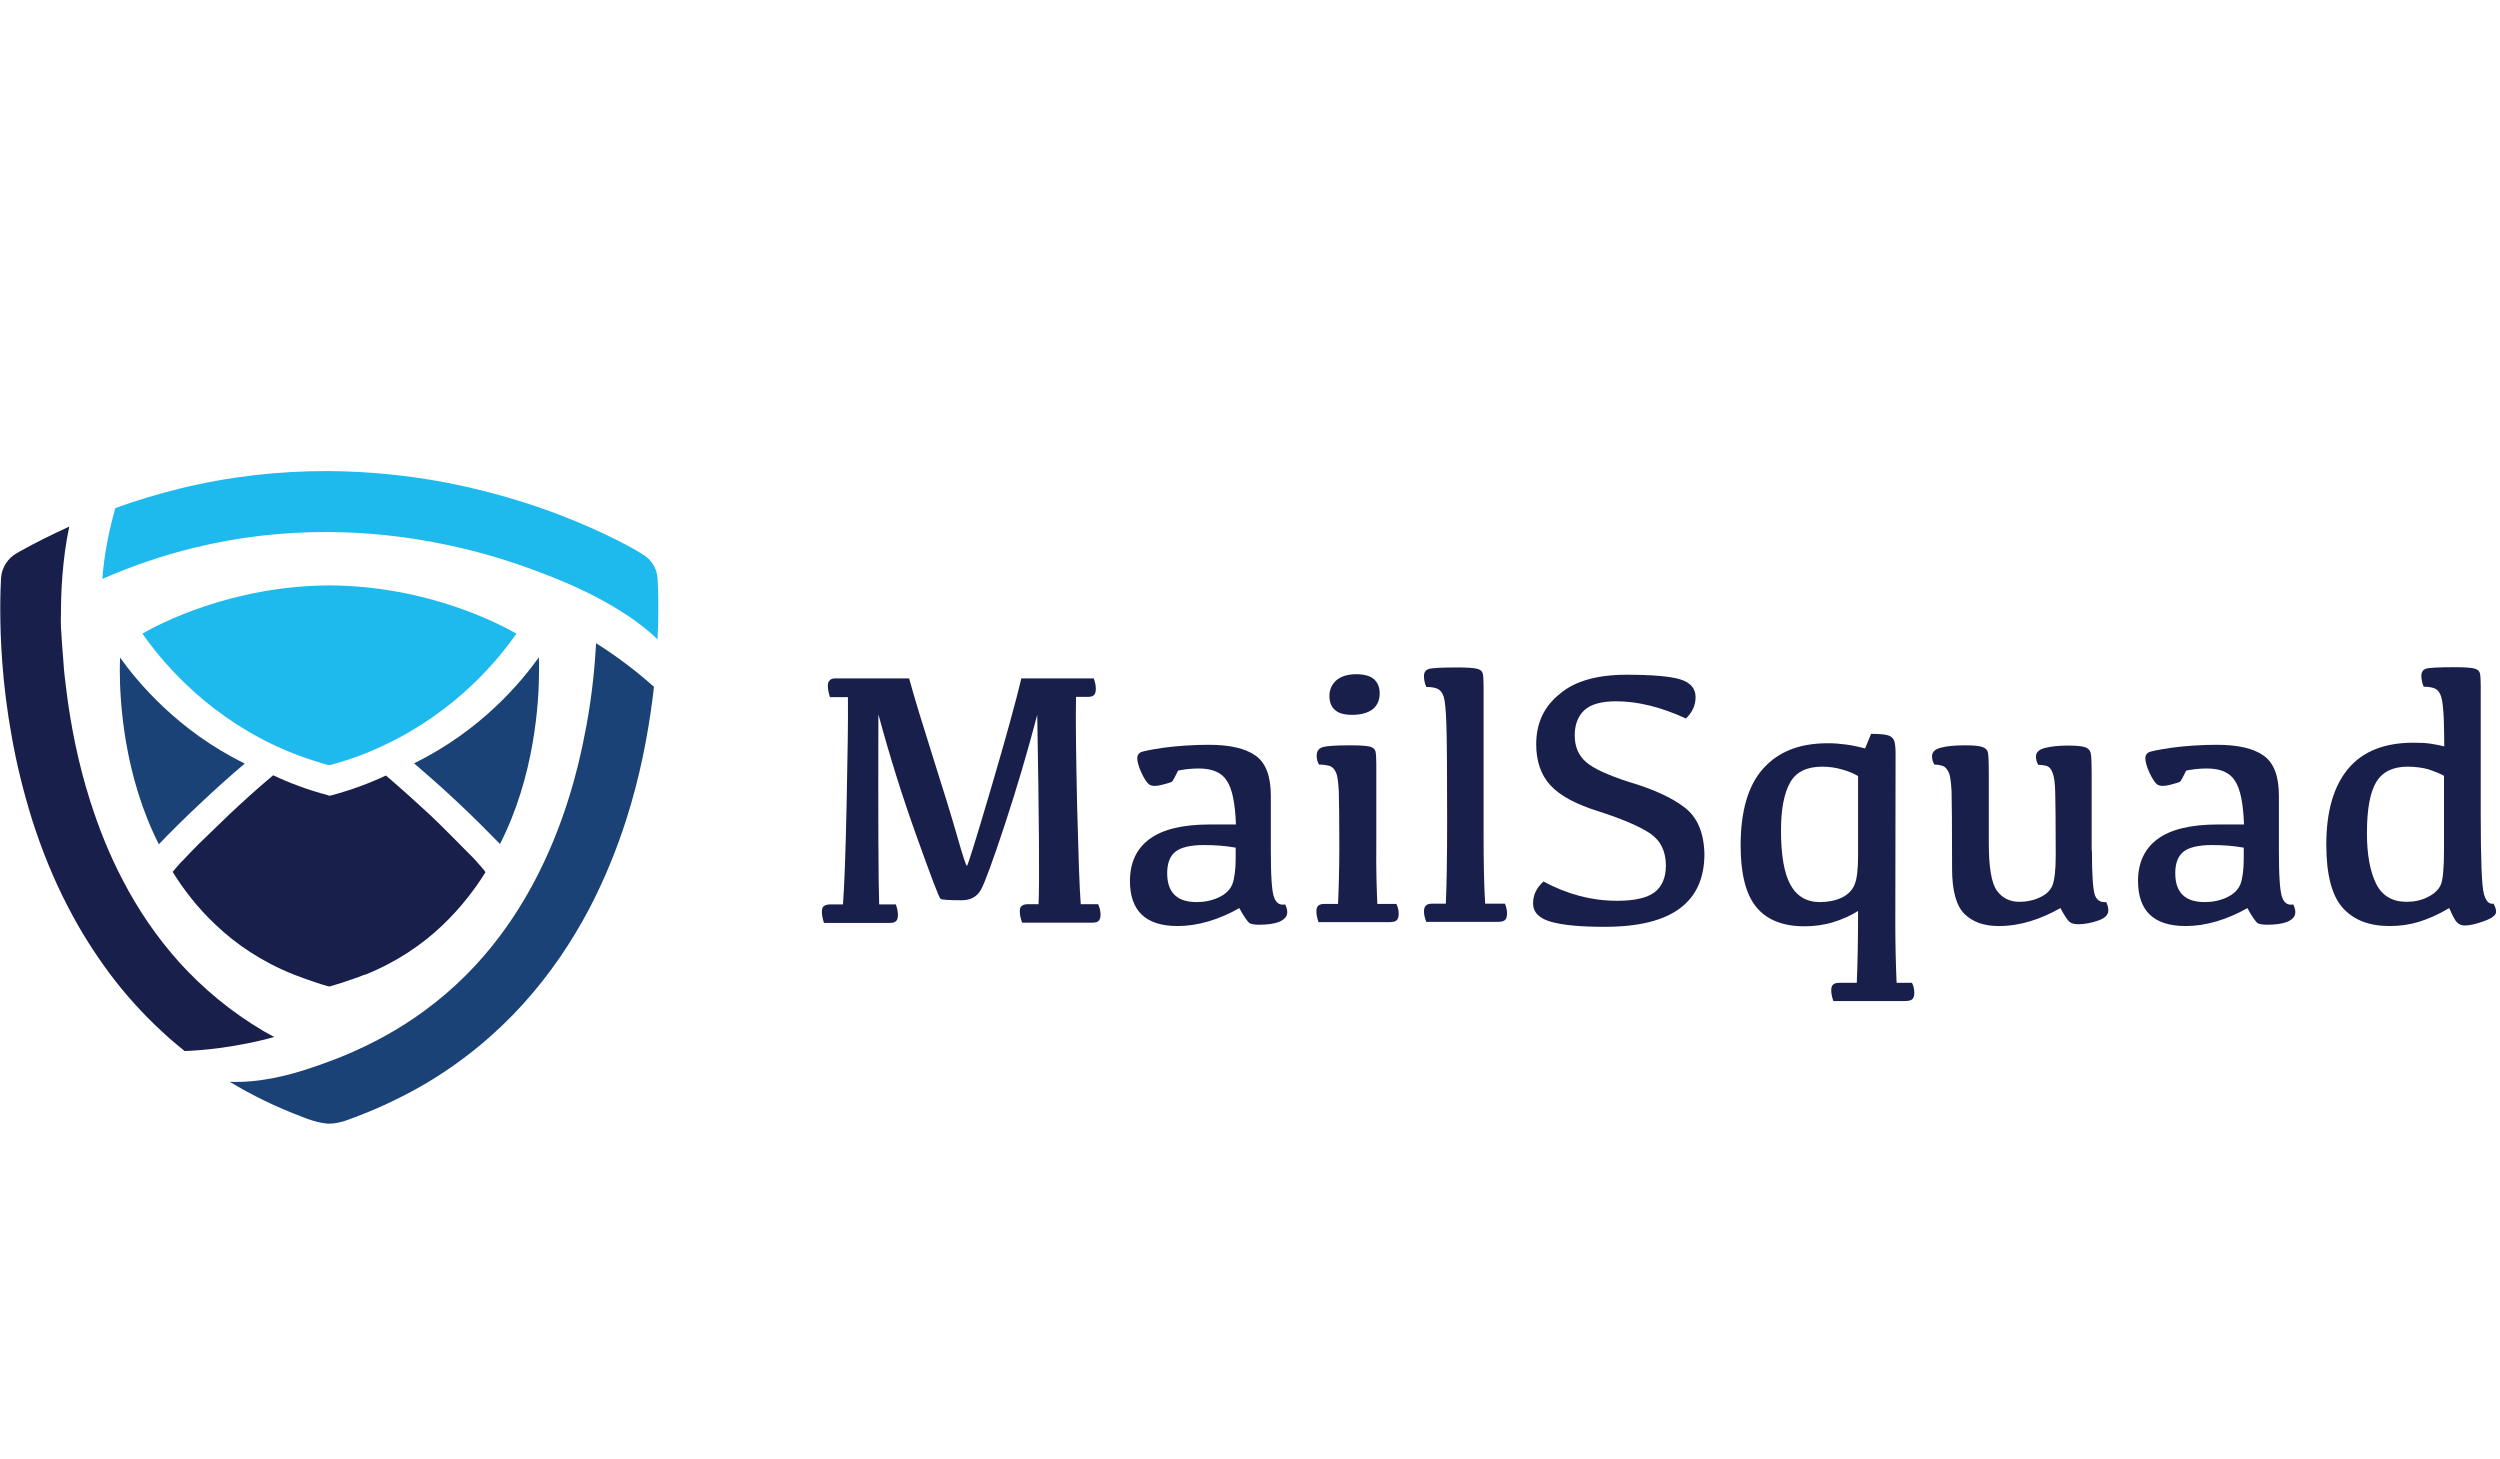
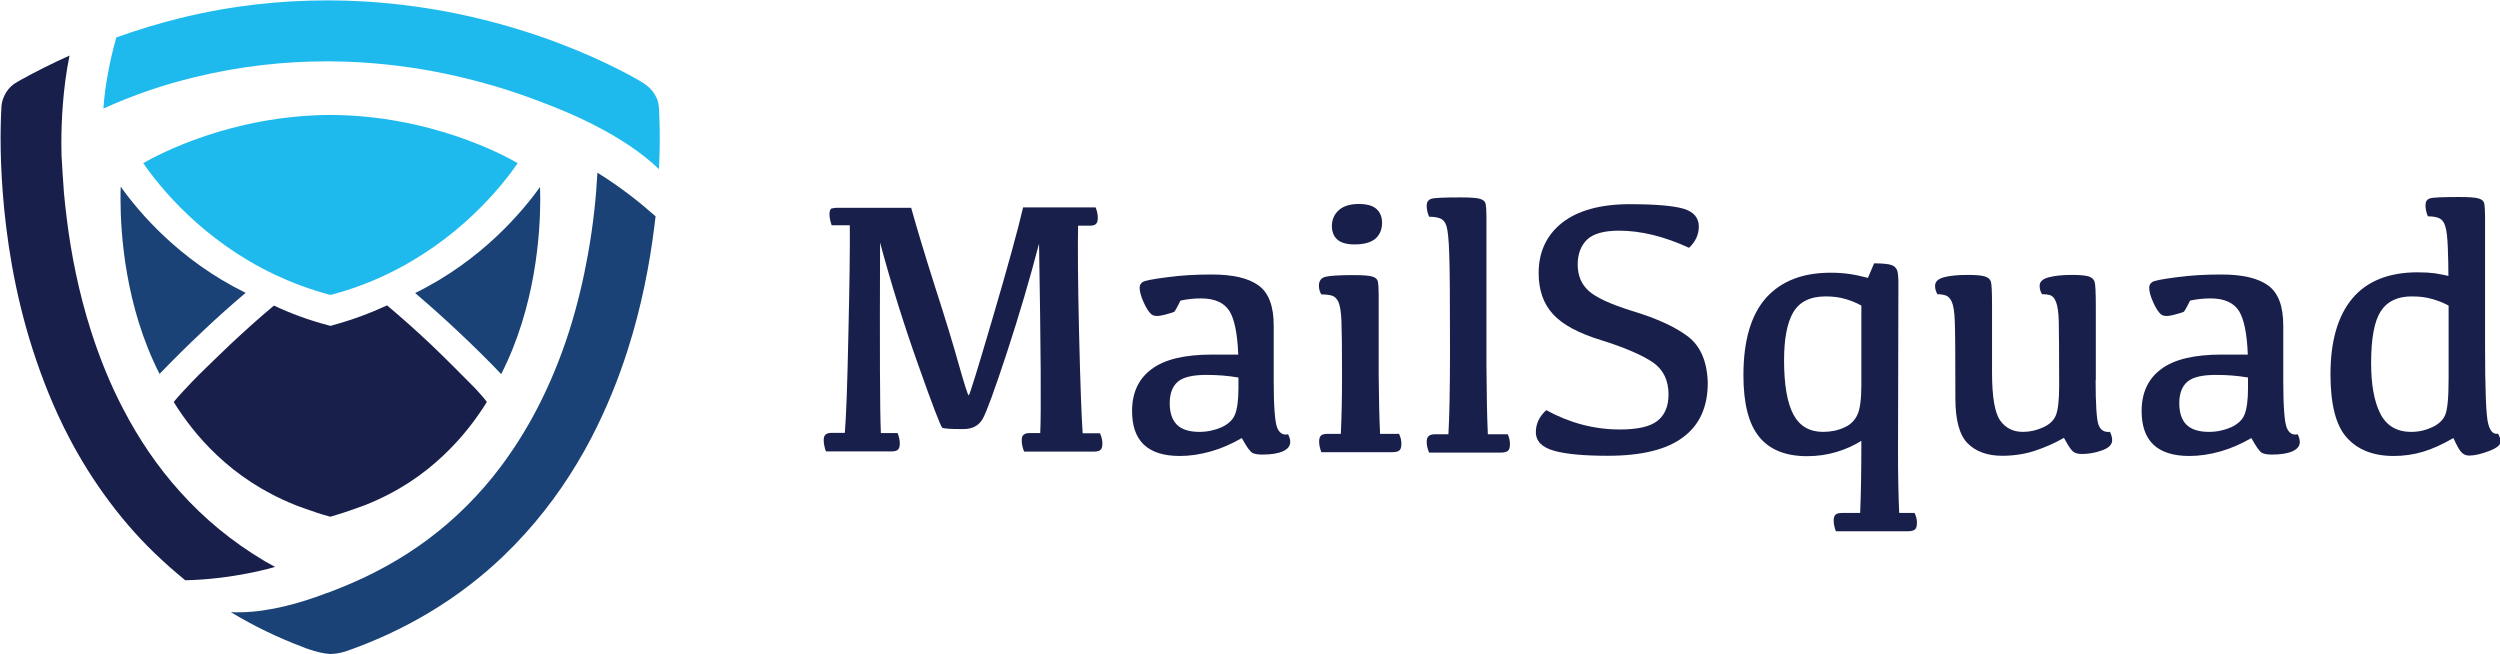
- <svg xmlns="http://www.w3.org/2000/svg" version="1.1" id="Layer_1" x="0px" y="0px" viewBox="0 0 960 560" enable-background="new 0 0 960 560" xml:space="preserve">
+ <svg xmlns="http://www.w3.org/2000/svg" version="1.1" id="Layer_1" x="0px" y="0px" viewBox="0 0 1255 328.3" enable-background="new 0 0 1255 328.3" xml:space="preserve">
  <g>
-     <path fill="#1EBAED" d="M74.3,210.4c17.8-4.4,34.9-6.1,50.8-6.1c0.4,0,0.8,0,1.2,0h0.1c14.4,0.1,27.9,1.6,40.1,3.9   c16.1,3,30,7.4,40.9,11.6c11.3,4.2,31.7,12.8,45.1,25.7c0.2-4.4,0.3-8.4,0.3-11.8c0-5.8-0.2-9.8-0.3-11.6l0,0   c-0.1-0.9-0.2-1.7-0.4-2.4c-0.2-0.7-0.4-1.2-0.6-1.6c-0.4-0.9-0.8-1.5-1.1-1.9c-0.3-0.4-0.6-0.8-0.8-1c-0.4-0.5-0.7-0.8-1-1   c-0.2-0.2-0.4-0.4-0.6-0.5c-0.3-0.2-0.5-0.4-0.7-0.5c-0.3-0.2-0.6-0.4-0.8-0.5c-0.3-0.2-0.6-0.4-0.8-0.5c-0.2-0.1-0.3-0.2-0.4-0.2   l0.1,0c-4.4-2.6-18.2-10.2-38.8-17.3c-10.3-3.5-22.4-6.9-35.8-9.5c-13.5-2.5-28.4-4.2-44.4-4.3l-0.1,0h0l0.1,0c-0.4,0-0.9,0-1.3,0   c-17.6,0-36.6,1.9-56.4,6.8c-8,2-16.2,4.4-24.4,7.4c-2.3,8.1-4.3,17.5-5,27.2C51.2,217.1,62.9,213.2,74.3,210.4z M229,223.6   L229,223.6L229,223.6z" />
-     <path fill="none" d="M116.9,429.3c0.5,0.2,0.9,0.3,1.3,0.5C117.8,429.6,117.4,429.4,116.9,429.3z" />
-     <path fill="#1A4276" d="M228.9,247c-0.5,8.9-1.5,19.7-3.7,31.6c-1.7,9.3-4,19.2-7.2,29.2c-3.2,10-7.3,20.2-12.5,30.1   c-3.9,7.4-8.4,14.7-13.6,21.6c-7.8,10.4-17.2,20-28.6,28.4c-9.3,6.9-20,12.9-32.2,17.9c-1.5,0.6-3.1,1.2-4.7,1.8   c0,0-3.5,1.3-5.3,1.9c-10.5,3.7-22.2,6.4-32.9,5.9c8.6,5.2,18,9.8,28.2,13.6c0,0,0,0,0,0c0.2,0.1,0.4,0.1,0.5,0.2   c0.4,0.2,0.9,0.3,1.3,0.5c5.1,1.8,8.1,1.8,8.1,1.8c2.2,0,4.7-0.6,6.2-1.1c11.1-3.9,21.3-8.7,30.6-14.1   c14.9-8.8,27.4-19.3,37.8-30.8c10.4-11.5,18.7-23.9,25.4-36.6c5.9-11.3,10.5-22.7,14.1-33.9c5.4-16.8,8.4-32.9,10.2-46.9   c0.2-1.5,0.4-2.9,0.5-4.4C245.7,258.9,238,252.7,228.9,247z" />
-     <path fill="#191F4B" d="M116.4,429.1C116.4,429.1,116.4,429.1,116.4,429.1c0.2,0.1,0.4,0.1,0.5,0.2   C116.8,429.2,116.6,429.1,116.4,429.1z" />
-     <path fill="#191F4B" d="M105.3,398.2c-1.3-0.7-2.7-1.5-4-2.2c-12.7-7.5-23.4-16.5-32.3-26.3c-8.9-9.9-16.1-20.6-21.9-31.8   c-5.2-9.9-9.2-20.1-12.4-30.1c-4.8-15-7.6-29.8-9.2-42.6c-0.2-2-0.5-3.9-0.7-5.8c-0.2-1.6-0.3-3.1-0.4-4.6   c-0.3-3.6-0.9-11.7-1-14.1c0-1.3-0.1-2.9,0-4.8c0-8.2,0.5-21,3.2-33.7c-6.3,2.9-12.7,6-19.1,9.6l0,0l-1,0.6   c-3.5,1.9-5.8,5.5-6.1,9.5l0,0.2l0,0c-0.1,1.8-0.3,5.9-0.3,11.8c0,11.1,0.7,28.6,4.4,48.9c1.8,10.2,4.4,21,7.9,32.2   c3.6,11.2,8.1,22.6,14,33.8c4.4,8.5,9.6,16.8,15.6,24.9c5.9,7.9,12.6,15.4,20.3,22.5c3,2.9,8.6,7.4,8.6,7.4   C89.6,402.9,105.3,398.2,105.3,398.2z" />
-     <path fill="#191F4B" d="M320.9,260.5h28.2c2.2,8,5.3,18.1,9.2,30.4c3.9,12.3,7,22.3,9.2,30c2.2,7.8,3.5,11.6,3.8,11.6   c0.3,0,3.4-9.9,9.2-29.6c5.8-19.7,9.7-33.9,11.7-42.4H420c0.5,1.4,0.8,2.7,0.8,4c0,1.1-0.2,1.9-0.7,2.4c-0.5,0.5-1.3,0.7-2.4,0.7   h-4.5c-0.2,8.4,0,22.2,0.4,41.3c0.5,19.1,0.9,31.9,1.4,38.3h6.7c0.6,1.4,0.9,2.7,0.9,4c0,1.1-0.2,1.9-0.7,2.4   c-0.5,0.5-1.3,0.7-2.5,0.7h-26.9c-0.6-1.6-0.9-3-0.9-4.3c0-1,0.2-1.7,0.7-2.1c0.5-0.4,1.3-0.7,2.4-0.7h4.1c0.4-8,0.2-32.2-0.5-72.7   c-3.6,13.7-7.7,27.7-12.4,42c-4.7,14.2-7.8,22.7-9.3,25.3c-1.5,2.6-4,3.9-7.3,3.9c-4.9,0-7.6-0.2-8.1-0.5c-0.6-0.4-3.6-8.4-9.2-24   c-5.6-15.6-10.5-31.3-14.7-46.9c-0.1,40.7,0,65,0.3,73h6.4c0.5,1.4,0.8,2.7,0.8,4c0,1.1-0.2,1.9-0.7,2.4c-0.5,0.5-1.3,0.7-2.4,0.7   h-25.3c-0.5-1.6-0.8-3-0.8-4.3c0-1,0.2-1.7,0.7-2.1c0.5-0.4,1.3-0.7,2.4-0.7h5c0.5-6.4,1-19.1,1.4-38.3c0.4-19.1,0.6-32.9,0.5-41.3   h-6.9c-0.5-1.6-0.8-3-0.8-4.3c0-1,0.2-1.7,0.7-2.1C319,260.7,319.8,260.5,320.9,260.5z" />
-     <path fill="#191F4B" d="M475.9,348.7c-3.8,2.2-7.8,3.9-11.8,5.1c-4.1,1.2-8,1.8-11.9,1.8c-6.2,0-10.8-1.5-13.8-4.4   c-3-2.9-4.5-7.2-4.5-12.9c0-7,2.5-12.4,7.5-16.1c5-3.7,12.7-5.6,23.1-5.6h10.1c-0.3-8.1-1.4-13.7-3.5-16.8c-2-3.2-5.6-4.7-10.8-4.7   c-2.7,0-5.4,0.3-7.9,0.8c-1.3,2.7-2.1,4.1-2.4,4.3c-0.3,0.2-1.6,0.6-3.9,1.2c-2.4,0.6-4,0.5-5-0.3c-0.9-0.8-1.9-2.4-2.9-4.6   c-1-2.2-1.5-4.1-1.5-5.4c0-0.9,0.4-1.6,1.1-2.1c0.8-0.5,3.8-1.1,9.2-1.9c5.4-0.7,11.1-1.1,17.2-1.1c8.1,0,14.1,1.4,18,4.2   c3.9,2.8,5.8,7.9,5.8,15.4v21.2c0,9.8,0.4,15.8,1.3,17.9c0.8,2.2,2.3,3,4.2,2.6c0.5,1,0.8,2,0.8,3c0,1.6-1,2.7-2.9,3.6   c-1.9,0.8-4.6,1.2-7.9,1.2c-1.6,0-2.8-0.2-3.7-0.6C479.1,353.9,477.7,352.1,475.9,348.7z M474.5,325.5c-3.9-0.7-8-1-12.2-1   c-5.2,0-8.9,0.9-11,2.6c-2.1,1.7-3.1,4.5-3.1,8.2c0,3.7,0.9,6.4,2.8,8.3c1.9,1.9,4.7,2.8,8.6,2.8c3,0,5.8-0.6,8.4-1.8   c2.6-1.2,4.3-2.9,5.2-5c0.8-2.1,1.3-5.5,1.3-10.1V325.5z" />
-     <path fill="#191F4B" d="M528.9,347.1h7.3c0.6,1.2,0.9,2.5,0.9,3.8c0,1.2-0.3,2.1-0.8,2.5c-0.5,0.5-1.5,0.7-3,0.7h-27   c-0.5-1.5-0.8-2.8-0.8-4.1c0-1,0.2-1.8,0.7-2.2c0.5-0.5,1.3-0.7,2.5-0.7h5.1c0.3-6.4,0.5-13.8,0.5-22.4c0-10.4-0.1-17.4-0.2-20.9   c-0.2-3.5-0.5-5.9-1.1-7.2c-0.6-1.3-1.4-2.2-2.5-2.5c-1.1-0.3-2.4-0.5-4-0.5c-0.6-1-0.9-2.1-0.9-3.4c0-1.9,0.9-3,2.7-3.4   c1.8-0.4,5.2-0.6,10.4-0.6c3.6,0,6.1,0.2,7.3,0.5c1.3,0.3,2,1,2.2,1.9c0.2,0.9,0.3,2.6,0.3,4.8v31.2   C528.4,333.3,528.6,340.8,528.9,347.1z M519.2,274.5c-3,0-5.2-0.6-6.6-1.9c-1.4-1.2-2.1-3-2.1-5.4c0-2.5,1-4.5,2.7-6   c1.8-1.5,4.3-2.3,7.6-2.3c3.2,0,5.5,0.7,6.9,2c1.4,1.3,2.1,3.1,2.1,5.3c0,2.5-0.8,4.5-2.5,6C525.4,273.7,522.8,274.5,519.2,274.5z" />
-     <path fill="#191F4B" d="M555.7,314.9c0-19.4-0.1-31.7-0.3-37c-0.2-5.3-0.5-8.7-1-10.3c-0.5-1.6-1.3-2.6-2.4-3.1   c-1.1-0.5-2.5-0.7-4.3-0.7c-0.6-1.4-0.9-2.8-0.9-4.2c0-1.4,0.6-2.3,1.8-2.7c1.2-0.4,4.9-0.6,11.3-0.6c3.6,0,6.1,0.2,7.3,0.5   c1.3,0.3,2,1,2.2,1.9c0.2,0.9,0.3,2.6,0.3,4.8v57.5c0,11,0.2,19.7,0.6,26h7.6c0.5,1.2,0.8,2.5,0.8,3.8c0,1.2-0.3,2.1-0.8,2.5   c-0.5,0.5-1.5,0.7-2.9,0.7h-27.3c-0.6-1.5-0.9-2.8-0.9-4.1c0-1,0.3-1.8,0.8-2.2c0.5-0.5,1.3-0.7,2.5-0.7h5.1   C555.5,340.8,555.7,330,555.7,314.9z" />
-     <path fill="#191F4B" d="M624.6,259.1c9.9,0,16.8,0.6,20.7,1.8c3.8,1.2,5.8,3.4,5.8,6.8c0,3.1-1.2,5.8-3.7,8.2   c-9.6-4.4-18.5-6.6-26.8-6.6c-5.8,0-9.9,1.2-12.3,3.5c-2.4,2.3-3.6,5.5-3.6,9.6c0,4.3,1.4,7.6,4.3,10.2c2.9,2.5,8.3,5,16.3,7.6   c9.5,2.8,16.7,6.1,21.5,9.8c4.9,3.7,7.5,9.6,7.7,17.9c0,9.2-3.1,16.2-9.4,20.9c-6.3,4.7-15.9,7.1-28.9,7.1c-9,0-15.9-0.6-20.5-1.9   c-4.7-1.3-7-3.7-7-7.1c0-3.2,1.3-6,4-8.4c9.1,4.9,18.5,7.4,28.3,7.4c6.7,0,11.5-1.1,14.4-3.3c2.8-2.2,4.3-5.6,4.3-10.2   c0-5.5-2-9.6-6.1-12.4c-4.1-2.7-10.6-5.5-19.6-8.4c-8.7-2.7-14.9-6-18.6-10c-3.7-4-5.5-9.3-5.5-15.8c0-8.1,3-14.5,9-19.3   C604.7,261.5,613.4,259.1,624.6,259.1z" />
-     <path fill="#191F4B" d="M713,377.4c0.3-6.8,0.5-16,0.5-27.6c-2.8,1.8-6,3.2-9.5,4.3s-7.3,1.6-11.2,1.6c-8.2,0-14.4-2.5-18.4-7.4   c-4-4.9-6-12.8-6-23.6c0-13.3,2.9-23.2,8.7-29.6c5.8-6.5,14-9.7,24.8-9.7c2.4,0,4.8,0.2,7,0.5c2.2,0.3,4.7,0.8,7.3,1.5l2.3-5.6   c3.2,0,5.4,0.2,6.6,0.6c1.2,0.4,1.9,1.1,2.3,2.1c0.3,1,0.5,2.6,0.5,4.7l-0.1,65c0,8.7,0.2,16.4,0.5,23.2h5.9   c0.6,1.2,0.9,2.5,0.9,3.8c0,1.2-0.3,2.1-0.8,2.5c-0.5,0.5-1.5,0.7-3,0.7h-27.3c-0.5-1.5-0.8-2.8-0.8-4.1c0-1,0.2-1.8,0.7-2.2   c0.5-0.5,1.3-0.7,2.5-0.7H713z M699.8,294.4c-6,0-10.1,2-12.4,6.1c-2.3,4.1-3.5,10.2-3.5,18.4c0,9.4,1.2,16.4,3.6,20.8   c2.4,4.4,6.2,6.7,11.3,6.7c3,0,5.8-0.5,8.2-1.6c2.4-1.1,4.2-2.8,5.1-5c1-2.2,1.4-6,1.4-11.4V298c-1.7-1-3.8-1.9-6.1-2.5   C705.1,294.8,702.5,294.4,699.8,294.4z" />
-     <path fill="#191F4B" d="M803.3,326.6c0,9.2,0.4,14.9,1.1,17c0.7,2.1,2.2,3,4.4,2.8c0.5,1.1,0.8,2.2,0.8,3.2c0,1.7-1.3,3-3.9,3.9   c-2.6,0.9-5.2,1.4-7.6,1.4c-1.6,0-2.8-0.3-3.5-1c-0.7-0.6-1.9-2.4-3.4-5.2c-3.7,2.1-7.5,3.8-11.4,5c-3.9,1.2-8,1.9-12.3,1.9   c-5.7,0-10.1-1.6-13.2-4.7c-3.1-3.1-4.7-8.9-4.7-17.3c0-16.3-0.1-26.3-0.2-29.8c-0.2-3.5-0.5-5.9-1.1-7.2c-0.6-1.3-1.4-2.2-2.3-2.5   c-1-0.3-2-0.5-3.2-0.5c-0.6-1-0.9-2-0.9-3.2c0-1.6,1.1-2.7,3.4-3.3c2.2-0.6,5.4-0.9,9.3-0.9c3.2,0,5.3,0.2,6.5,0.6   c1.2,0.4,1.9,1,2.2,1.9c0.3,0.9,0.4,3.9,0.4,9v25.9c0,9.4,1,15.5,3.1,18.4c2.1,2.9,5,4.3,8.7,4.3c2.6,0,5.2-0.5,7.6-1.6   c2.5-1.1,4.1-2.6,5-4.6c0.8-2,1.3-5.8,1.3-11.4c0-13.1-0.1-21.3-0.2-24.7c-0.1-3.4-0.4-5.8-1-7.2c-0.5-1.4-1.2-2.3-2.1-2.6   c-0.9-0.3-2-0.5-3.4-0.5c-0.6-1-0.9-2-0.9-3.2c0-1.6,1.2-2.7,3.5-3.3c2.4-0.6,5.3-0.9,8.8-0.9c3.2,0,5.3,0.2,6.5,0.6   c1.2,0.4,1.9,1.1,2.2,2.1c0.3,1,0.4,4.1,0.4,9.2V326.6z" />
-     <path fill="#191F4B" d="M863,348.7c-3.8,2.2-7.8,3.9-11.8,5.1c-4.1,1.2-8,1.8-11.9,1.8c-6.2,0-10.8-1.5-13.8-4.4   c-3-2.9-4.5-7.2-4.5-12.9c0-7,2.5-12.4,7.5-16.1c5-3.7,12.7-5.6,23.1-5.6h10.1c-0.3-8.1-1.4-13.7-3.5-16.8c-2-3.2-5.6-4.7-10.8-4.7   c-2.7,0-5.4,0.3-7.9,0.8c-1.3,2.7-2.1,4.1-2.4,4.3c-0.3,0.2-1.6,0.6-3.9,1.2c-2.4,0.6-4,0.5-5-0.3c-0.9-0.8-1.9-2.4-2.9-4.6   c-1-2.2-1.5-4.1-1.5-5.4c0-0.9,0.4-1.6,1.1-2.1c0.8-0.5,3.8-1.1,9.2-1.9c5.4-0.7,11.1-1.1,17.2-1.1c8.1,0,14.1,1.4,18,4.2   c3.9,2.8,5.8,7.9,5.8,15.4v21.2c0,9.8,0.4,15.8,1.3,17.9c0.8,2.2,2.3,3,4.2,2.6c0.5,1,0.8,2,0.8,3c0,1.6-1,2.7-2.9,3.6   c-1.9,0.8-4.6,1.2-7.9,1.2c-1.6,0-2.8-0.2-3.7-0.6C866.2,353.9,864.8,352.1,863,348.7z M861.6,325.5c-3.9-0.7-8-1-12.2-1   c-5.2,0-8.9,0.9-11,2.6c-2.1,1.7-3.1,4.5-3.1,8.2c0,3.7,0.9,6.4,2.8,8.3c1.9,1.9,4.7,2.8,8.6,2.8c3,0,5.8-0.6,8.4-1.8   c2.6-1.2,4.3-2.9,5.2-5c0.8-2.1,1.3-5.5,1.3-10.1V325.5z" />
-     <path fill="#191F4B" d="M940.5,348.7c-4.2,2.5-8.1,4.2-11.7,5.3c-3.6,1.1-7.3,1.6-11.2,1.6c-7.8,0-13.8-2.3-18-7   c-4.2-4.7-6.3-12.8-6.3-24.3c0-12.7,2.8-22.4,8.4-29.1c5.6-6.7,13.9-10,25.1-10c2.7,0,4.9,0.1,6.7,0.4c1.8,0.3,3.5,0.6,5.1,1   c0-3.4-0.1-7-0.2-10.9c-0.2-3.9-0.5-6.6-1-8.2c-0.5-1.6-1.3-2.6-2.4-3.1c-1.1-0.5-2.6-0.7-4.3-0.7c-0.6-1.4-0.9-2.8-0.9-4.2   c0-1.4,0.6-2.3,1.7-2.7c1.1-0.4,4.9-0.6,11.3-0.6c3.6,0,6.1,0.2,7.3,0.5c1.3,0.3,2,1,2.2,1.9c0.2,0.9,0.3,2.6,0.3,4.8v49.2   c0,17.5,0.4,27.7,1.2,30.6c0.8,2.9,2,4.1,3.7,3.8c0.6,1.1,1,2.1,1,3.1c0,1.3-1.5,2.5-4.6,3.6c-3,1.1-5.5,1.7-7.5,1.7   c-1.1,0-2.1-0.4-2.9-1.2C942.8,353.6,941.8,351.7,940.5,348.7z M924.5,294.4c-5.5,0-9.5,1.9-11.9,5.7c-2.4,3.8-3.7,10.4-3.7,19.8   c0,8.2,1.2,14.7,3.5,19.4c2.3,4.7,6.3,7,11.8,7c2.9,0,5.6-0.6,8-1.8c2.4-1.2,4.1-2.7,5-4.6c0.9-1.9,1.3-6.6,1.3-14v-28   c-1.6-0.9-3.7-1.7-6-2.5C930.2,294.8,927.5,294.4,924.5,294.4z" />
-     <path fill="#1A4276" d="M159,293.1c5.7,4.9,11,9.6,15.8,14.1c7.1,6.6,13,12.6,17.2,16.9c13.2-25.9,15-54,15-66.9c0-2,0-3.6-0.1-4.8   C200.2,261.9,184.6,280.6,159,293.1z" />
-     <path fill="#1EBAED" d="M198.3,243.3c-6-3.4-33.8-18.3-71.6-18.5h0h0c0,0-0.1,0-0.2,0s-0.1,0-0.2,0h0h0h0h0   c-37.7,0.2-65.6,15-71.6,18.5c6.4,9.3,22.8,29.7,50.3,42.7c6.5,3.1,13.5,5.7,21.2,7.8l0.2-0.1l0.2,0.1c7.7-2,14.8-4.7,21.2-7.8   C175.5,273,191.9,252.6,198.3,243.3z" />
-     <path fill="#1A4276" d="M61,324.2c4.2-4.4,10.1-10.3,17.2-16.9c4.8-4.5,10.1-9.3,15.8-14.1c-25.6-12.5-41.2-31.3-47.9-40.7   c0,1.2-0.1,2.8-0.1,4.8C46,270.2,47.8,298.2,61,324.2z" />
-     <path fill="#191F4B" d="M185,333.1c-0.2-0.2-2.4-2.7-2.9-3.3c-0.3-0.3-0.6-0.6-1-1c-3.7-3.7-11.7-11.9-16.1-16   c-5.1-4.7-10.7-9.8-16.8-15c-6.4,3-13.4,5.6-20.9,7.6l-0.5,0.1c-0.2,0.1-0.4,0.1-0.5,0l-0.6-0.2c0,0,0,0,0,0   c-7.5-2-14.5-4.6-20.8-7.6c-6.1,5.1-11.7,10.2-16.8,15c-4.4,4.2-8.4,8.1-11.9,11.5c-1.7,1.7-4.1,4.2-5.5,5.7c-0.5,0.5-0.8,0.9-1,1   c0,0-0.1,0.1-0.1,0.1l0,0c0,0,0,0-0.1,0.1c-1.1,1.2-2.2,2.5-3.2,3.7c3.9,6.3,9.3,13.6,16.7,20.5c7.6,7.2,17.3,13.9,29.5,18.8   c0.1,0,0.9,0.4,1.3,0.5c0.9,0.3,2.1,0.8,3.5,1.3c2.6,0.9,5.7,2,8.6,2.8c0.2,0.1,0.4,0.1,0.5,0.1c0,0,0,0,0,0l0,0v0   c0.2,0,0.3-0.1,0.5-0.1c2.9-0.8,6.2-1.9,8.7-2.8l0,0c1.3-0.4,2.6-0.9,3.8-1.4l0,0c0.3-0.1,0.5-0.2,0.6-0.2c0,0,0.1,0,0.1,0   c0,0,0.1,0,0.1,0c12.2-4.9,21.9-11.6,29.5-18.8c7.4-7,12.8-14.3,16.7-20.5C186.2,334.4,185.6,333.8,185,333.1z" />
+     <path fill="#1EBAED" d="M97.5,38.8c23.3-5.7,45.6-8,66.5-8c0.5,0,1,0,1.5,0h0.1c18.9,0.1,36.5,2.1,52.5,5.1   c21,4,39.2,9.7,53.6,15.3c14.8,5.5,41.5,16.8,59.1,33.7c0.3-5.8,0.4-11,0.4-15.4c0-7.5-0.3-12.8-0.4-15.3l0,0   c-0.1-1.2-0.3-2.3-0.5-3.1c-0.2-0.9-0.5-1.6-0.8-2.1c-0.5-1.2-1-1.9-1.4-2.5c-0.4-0.6-0.7-1-1-1.3c-0.6-0.7-1-1-1.3-1.3   c-0.3-0.3-0.6-0.5-0.8-0.7c-0.4-0.3-0.7-0.5-0.9-0.7c-0.4-0.3-0.8-0.5-1-0.7c-0.4-0.3-0.8-0.5-1-0.6c-0.3-0.2-0.4-0.3-0.5-0.3   l0.1,0c-5.8-3.4-23.8-13.4-50.8-22.7c-13.5-4.6-29.3-9.1-46.9-12.4c-17.6-3.3-37.1-5.5-58.1-5.6l-0.1,0h0l0.1,0c-0.6,0-1.1,0-1.7,0   c-23.1,0-47.9,2.5-73.8,8.9c-10.5,2.6-21.2,5.8-32,9.7c-3,10.6-5.6,22.9-6.5,35.7C67.3,47.5,82.6,42.4,97.5,38.8z M300.1,56.1   L300.1,56.1L300.1,56.1z" />
+     <path fill="none" d="M153.4,325.3c0.6,0.2,1.2,0.4,1.8,0.6C154.6,325.7,154,325.5,153.4,325.3z" />
+     <path fill="#1A4276" d="M299.9,86.7c-0.6,11.7-2,25.8-4.8,41.3c-2.2,12.2-5.2,25.1-9.4,38.3c-4.2,13.2-9.6,26.5-16.4,39.5   c-5.1,9.7-11,19.2-17.8,28.3c-10.2,13.6-22.5,26.2-37.4,37.2c-12.2,9-26.2,16.9-42.2,23.4c-2,0.8-4.1,1.6-6.1,2.4   c-0.1,0-4.6,1.6-6.9,2.5c-13.7,4.8-29,8.4-43,7.7c11.2,6.8,23.5,12.8,36.9,17.8c0,0,0,0,0,0c0.2,0.1,0.5,0.2,0.7,0.3   c0.6,0.2,1.2,0.4,1.8,0.6c6.7,2.3,10.6,2.3,10.6,2.3c2.9,0,6.2-0.8,8.2-1.5c14.6-5.1,27.9-11.4,40-18.5   c19.5-11.5,35.8-25.2,49.4-40.3c13.6-15,24.5-31.3,33.2-47.9c7.7-14.8,13.7-29.7,18.4-44.4c7-21.9,11-43.1,13.3-61.4   c0.2-1.9,0.5-3.8,0.7-5.7C321.9,102.2,311.9,94.1,299.9,86.7z" />
+     <path fill="#191F4B" d="M152.7,325.1C152.7,325.1,152.7,325.1,152.7,325.1c0.2,0.1,0.5,0.2,0.7,0.3   C153.2,325.2,152.9,325.2,152.7,325.1z" />
+     <path fill="#191F4B" d="M138.1,284.6c-1.8-1-3.5-1.9-5.2-2.9c-16.7-9.9-30.6-21.6-42.2-34.5c-11.7-12.9-21.1-27-28.7-41.6   c-6.8-12.9-12.1-26.3-16.3-39.4c-6.3-19.7-10-39-12.1-55.8c-0.3-2.6-0.6-5.1-0.9-7.6c-0.2-2-0.4-4.1-0.6-6   C31.8,92,31,81.5,30.9,78.3c0-1.7-0.1-3.9-0.1-6.3c0-10.8,0.7-27.5,4.1-44.1c-8.3,3.7-16.7,7.9-25,12.5l0.1,0l-1.3,0.7   c-4.6,2.5-7.6,7.2-8,12.5l0,0.2l0,0c-0.1,2.3-0.4,7.7-0.4,15.5c0,14.5,1,37.4,5.7,64c2.4,13.3,5.7,27.5,10.4,42.1   c4.7,14.6,10.6,29.6,18.3,44.3c5.8,11.1,12.6,22,20.5,32.5c7.7,10.3,16.5,20.2,26.6,29.4c4,3.8,11.2,9.7,11.2,9.7   C117.6,290.8,138.1,284.6,138.1,284.6z" />
+     <path fill="#191F4B" d="M420.4,104.3h37c2.9,10.4,6.9,23.7,12,39.7c5.2,16.1,9.2,29.2,12,39.3c2.9,10.2,4.5,15.2,4.9,15.2   c0.4,0,4.4-12.9,12-38.8c7.6-25.8,12.7-44.4,15.3-55.6h36.4c0.7,1.8,1.1,3.5,1.1,5.2c0,1.5-0.3,2.5-0.9,3.1   c-0.6,0.6-1.6,0.9-3.1,0.9h-5.9c-0.2,11-0.1,29.1,0.5,54.1c0.6,25.1,1.2,41.7,1.8,50.1h8.7c0.8,1.8,1.2,3.5,1.2,5.2   c0,1.5-0.3,2.5-0.9,3.1c-0.6,0.6-1.7,0.9-3.2,0.9h-35.2c-0.8-2-1.2-3.9-1.2-5.7c0-1.3,0.3-2.2,0.9-2.7c0.6-0.6,1.7-0.9,3.1-0.9h5.3   c0.5-10.4,0.3-42.1-0.6-95.1c-4.7,18-10.1,36.3-16.2,54.9c-6.1,18.6-10.2,29.7-12.1,33.1c-2,3.4-5.2,5.1-9.6,5.1   c-6.4,0-9.9-0.2-10.7-0.7c-0.7-0.5-4.8-11-12-31.4c-7.3-20.5-13.7-41-19.2-61.5c-0.2,53.3-0.1,85.1,0.4,95.6h8.4   c0.7,1.8,1.1,3.5,1.1,5.2c0,1.5-0.3,2.5-0.9,3.1c-0.6,0.6-1.6,0.9-3.1,0.9h-33.1c-0.7-2-1.1-3.9-1.1-5.7c0-1.3,0.3-2.2,0.9-2.7   c0.6-0.6,1.7-0.9,3.1-0.9h6.6c0.7-8.3,1.3-25,1.8-50.1c0.6-25.1,0.8-43.1,0.7-54.1h-9.1c-0.7-2-1.1-3.9-1.1-5.7   c0-1.3,0.3-2.2,0.9-2.7C418,104.6,419,104.3,420.4,104.3z" />
+     <path fill="#191F4B" d="M623.4,219.9c-5,2.9-10.2,5.2-15.5,6.7c-5.3,1.5-10.5,2.3-15.6,2.3c-8.1,0-14.1-1.9-18.1-5.7   c-4-3.8-5.9-9.5-5.9-16.9c0-9.2,3.3-16.2,9.8-21c6.5-4.9,16.6-7.3,30.3-7.3h13.2c-0.4-10.5-1.9-17.9-4.5-22   c-2.7-4.1-7.4-6.2-14.2-6.2c-3.6,0-7,0.4-10.3,1.1c-1.7,3.5-2.8,5.3-3.1,5.6c-0.3,0.2-2.1,0.8-5.2,1.6c-3.1,0.8-5.3,0.7-6.5-0.5   c-1.2-1.1-2.5-3.1-3.8-6.1c-1.3-2.9-1.9-5.3-1.9-7.1c0-1.2,0.5-2.1,1.5-2.8c1-0.7,5-1.5,12.1-2.4c7.1-1,14.6-1.4,22.6-1.4   c10.6,0,18.4,1.8,23.5,5.5c5.1,3.7,7.6,10.4,7.6,20.1v27.7c0,12.8,0.6,20.6,1.7,23.5c1.1,2.8,3,4,5.5,3.4c0.7,1.3,1.1,2.6,1.1,3.9   c0,2-1.3,3.6-3.8,4.7c-2.5,1.1-6,1.6-10.3,1.6c-2.1,0-3.7-0.3-4.8-0.8C627.5,226.7,625.8,224.3,623.4,219.9z M621.6,189.5   c-5.2-0.9-10.5-1.3-16-1.3c-6.8,0-11.6,1.1-14.3,3.4c-2.7,2.3-4.1,5.9-4.1,10.8c0,4.8,1.2,8.4,3.6,10.8c2.4,2.4,6.2,3.6,11.3,3.6   c4,0,7.6-0.8,11.1-2.3c3.4-1.6,5.7-3.7,6.8-6.5c1.1-2.8,1.7-7.2,1.7-13.2V189.5z" />
+     <path fill="#191F4B" d="M692.8,217.8h9.5c0.8,1.6,1.2,3.2,1.2,5c0,1.6-0.3,2.7-1,3.3c-0.7,0.6-1.9,0.9-3.9,0.9h-35.3   c-0.7-1.9-1.1-3.7-1.1-5.4c0-1.3,0.3-2.3,0.9-2.9c0.6-0.6,1.7-0.9,3.3-0.9h6.7c0.4-8.3,0.6-18.1,0.6-29.3c0-13.7-0.1-22.8-0.3-27.4   c-0.2-4.6-0.7-7.7-1.5-9.5c-0.8-1.7-1.9-2.8-3.3-3.2c-1.4-0.4-3.2-0.6-5.3-0.6c-0.8-1.3-1.2-2.7-1.2-4.4c0-2.5,1.2-4,3.5-4.5   c2.3-0.5,6.9-0.8,13.6-0.8c4.7,0,7.9,0.2,9.6,0.7c1.7,0.5,2.6,1.3,2.9,2.5c0.2,1.2,0.4,3.3,0.4,6.3v40.9   C692.2,199.7,692.4,209.5,692.8,217.8z M680,122.7c-3.9,0-6.8-0.8-8.6-2.4c-1.9-1.6-2.8-4-2.8-7c0.1-3.3,1.3-5.9,3.6-7.9   c2.3-2,5.6-3,9.9-3c4.2,0,7.2,0.9,9,2.6c1.8,1.7,2.7,4,2.7,6.9c0,3.2-1.1,5.9-3.3,7.9C688.2,121.7,684.8,122.7,680,122.7z" />
+     <path fill="#191F4B" d="M727.9,175.6c0-25.4-0.1-41.5-0.4-48.4c-0.2-6.9-0.7-11.4-1.3-13.5c-0.6-2.1-1.7-3.4-3.1-4   c-1.4-0.6-3.3-0.9-5.7-0.9c-0.8-1.9-1.2-3.7-1.2-5.5c0-1.9,0.8-3,2.3-3.5c1.5-0.5,6.5-0.7,14.8-0.7c4.7,0,7.9,0.2,9.6,0.7   c1.7,0.5,2.6,1.3,2.9,2.5c0.2,1.2,0.4,3.3,0.4,6.3v75.3c0.1,14.4,0.3,25.7,0.7,34.1h10c0.7,1.6,1.1,3.2,1.1,5c0,1.6-0.3,2.7-1,3.3   c-0.7,0.6-1.9,0.9-3.8,0.9h-35.8c-0.8-1.9-1.2-3.7-1.2-5.4c0-1.3,0.3-2.3,1-2.9c0.7-0.6,1.7-0.9,3.2-0.9h6.7   C727.6,209.5,727.9,195.4,727.9,175.6z" />
+     <path fill="#191F4B" d="M818.1,102.5c13,0,22,0.8,27.1,2.3c5,1.5,7.6,4.5,7.6,8.9c0,4-1.6,7.6-4.9,10.7   c-12.6-5.8-24.3-8.6-35.1-8.6c-7.6,0-13,1.5-16.1,4.5c-3.1,3-4.7,7.2-4.7,12.5c0,5.6,1.9,10,5.6,13.3c3.7,3.3,10.9,6.6,21.4,9.9   c12.4,3.7,21.8,8,28.2,12.8c6.4,4.8,9.8,12.6,10.1,23.4c0,12-4.1,21.2-12.4,27.3c-8.2,6.2-20.8,9.3-37.8,9.3   c-11.8,0-20.8-0.8-26.9-2.5c-6.1-1.7-9.2-4.8-9.2-9.4c0-4.1,1.7-7.8,5.2-11c11.9,6.5,24.2,9.7,37,9.7c8.8,0,15.1-1.4,18.8-4.3   c3.7-2.9,5.6-7.3,5.6-13.3c0-7.2-2.7-12.6-8-16.2c-5.4-3.6-13.9-7.3-25.7-11c-11.4-3.5-19.5-7.8-24.3-13.1   c-4.8-5.2-7.2-12.1-7.2-20.6c0-10.6,3.9-19,11.8-25.3C792,105.7,803.4,102.5,818.1,102.5z" />
+     <path fill="#191F4B" d="M933.8,257.4c0.4-8.9,0.6-21,0.6-36.1c-3.7,2.3-7.8,4.2-12.5,5.6c-4.7,1.4-9.6,2.1-14.7,2.1   c-10.8,0-18.8-3.2-24.1-9.7c-5.3-6.5-7.9-16.8-7.9-30.9c0-17.4,3.8-30.3,11.3-38.8c7.6-8.5,18.4-12.7,32.5-12.7   c3.2,0,6.2,0.2,9.2,0.6c2.9,0.4,6.1,1.1,9.5,2l3.1-7.3c4.2,0,7.1,0.3,8.6,0.8c1.6,0.5,2.5,1.5,3,2.8c0.4,1.3,0.6,3.4,0.6,6.2   l-0.2,85.1c0,11.3,0.2,21.5,0.6,30.4h7.7c0.8,1.6,1.2,3.2,1.2,5c0,1.6-0.3,2.7-1,3.3c-0.7,0.6-1.9,0.9-3.9,0.9h-35.8   c-0.7-1.9-1.1-3.7-1.1-5.4c0-1.3,0.3-2.3,0.9-2.9c0.6-0.6,1.7-0.9,3.3-0.9H933.8z M916.5,148.8c-7.8,0-13.2,2.7-16.3,8   c-3.1,5.3-4.6,13.4-4.6,24.1c0,12.3,1.6,21.4,4.7,27.2c3.1,5.8,8.1,8.7,14.8,8.7c4,0,7.5-0.7,10.7-2.2c3.2-1.4,5.4-3.6,6.7-6.6   c1.3-2.9,1.9-7.9,1.9-14.9v-39.7c-2.3-1.3-4.9-2.4-8-3.3C923.4,149.2,920.1,148.8,916.5,148.8z" />
+     <path fill="#191F4B" d="M1052,190.9c0,12,0.5,19.5,1.4,22.2c1,2.8,2.9,4,5.8,3.7c0.7,1.4,1.1,2.8,1.1,4.2c0,2.2-1.7,3.9-5.1,5.1   c-3.4,1.2-6.7,1.8-10,1.8c-2.1,0-3.6-0.4-4.6-1.3c-1-0.8-2.5-3.1-4.5-6.8c-4.8,2.8-9.8,4.9-14.9,6.6c-5.1,1.6-10.5,2.4-16.1,2.4   c-7.4,0-13.2-2.1-17.3-6.2c-4.1-4.1-6.2-11.6-6.2-22.6c0-21.4-0.1-34.4-0.3-39c-0.2-4.6-0.7-7.7-1.5-9.5c-0.8-1.7-1.8-2.8-3.1-3.2   c-1.3-0.4-2.6-0.6-4.1-0.6c-0.8-1.3-1.2-2.7-1.2-4.2c0-2.1,1.5-3.5,4.4-4.3c2.9-0.8,7-1.2,12.2-1.2c4.1,0,7,0.3,8.5,0.8   c1.5,0.5,2.5,1.3,2.9,2.5c0.4,1.2,0.6,5.1,0.6,11.8v33.9c0,12.3,1.4,20.3,4.1,24.1c2.7,3.8,6.5,5.7,11.4,5.7c3.4,0,6.7-0.7,10-2.2   c3.2-1.4,5.4-3.4,6.5-6c1.1-2.6,1.7-7.6,1.7-14.9c0-17.1-0.1-27.9-0.2-32.4c-0.1-4.4-0.6-7.6-1.3-9.5c-0.7-1.9-1.6-3-2.7-3.5   c-1.1-0.4-2.6-0.6-4.4-0.6c-0.8-1.3-1.2-2.7-1.2-4.2c0-2.1,1.5-3.5,4.6-4.3c3.1-0.8,6.9-1.2,11.6-1.2c4.1,0,7,0.3,8.5,0.8   c1.5,0.5,2.5,1.4,2.9,2.7c0.4,1.3,0.6,5.3,0.6,12V190.9z" />
+     <path fill="#191F4B" d="M1130.2,219.9c-5,2.9-10.2,5.2-15.5,6.7c-5.3,1.5-10.5,2.3-15.6,2.3c-8.1,0-14.1-1.9-18.1-5.7   c-4-3.8-5.9-9.5-5.9-16.9c0-9.2,3.3-16.2,9.8-21c6.5-4.9,16.6-7.3,30.3-7.3h13.2c-0.4-10.5-1.9-17.9-4.5-22   c-2.7-4.1-7.4-6.2-14.2-6.2c-3.6,0-7,0.4-10.3,1.1c-1.7,3.5-2.8,5.3-3.1,5.6c-0.3,0.2-2.1,0.8-5.2,1.6c-3.1,0.8-5.3,0.7-6.5-0.5   c-1.2-1.1-2.5-3.1-3.8-6.1c-1.3-2.9-1.9-5.3-1.9-7.1c0-1.2,0.5-2.1,1.5-2.8c1-0.7,5-1.5,12.1-2.4c7.1-1,14.6-1.4,22.6-1.4   c10.6,0,18.4,1.8,23.5,5.5c5.1,3.7,7.6,10.4,7.6,20.1v27.7c0,12.8,0.6,20.6,1.7,23.5c1.1,2.8,3,4,5.5,3.4c0.7,1.3,1.1,2.6,1.1,3.9   c0,2-1.3,3.6-3.8,4.7c-2.5,1.1-6,1.6-10.3,1.6c-2.1,0-3.7-0.3-4.8-0.8C1134.3,226.7,1132.6,224.3,1130.2,219.9z M1128.4,189.5   c-5.2-0.9-10.5-1.3-16-1.3c-6.8,0-11.6,1.1-14.3,3.4c-2.7,2.3-4.1,5.9-4.1,10.8c0,4.8,1.2,8.4,3.6,10.8c2.4,2.4,6.2,3.6,11.3,3.6   c4,0,7.6-0.8,11.1-2.3c3.4-1.6,5.7-3.7,6.8-6.5c1.1-2.8,1.7-7.2,1.7-13.2V189.5z" />
+     <path fill="#191F4B" d="M1231.6,219.9c-5.5,3.2-10.6,5.5-15.3,6.9c-4.7,1.4-9.6,2.1-14.7,2.1c-10.2,0-18-3.1-23.5-9.2   c-5.5-6.1-8.2-16.7-8.2-31.8c0-16.7,3.7-29.4,11-38.1c7.3-8.7,18.3-13.1,32.8-13.1c3.5,0,6.4,0.2,8.7,0.5c2.3,0.4,4.6,0.8,6.7,1.3   c0-4.4-0.1-9.2-0.3-14.3c-0.2-5.1-0.6-8.6-1.3-10.7c-0.6-2.1-1.7-3.4-3.1-4c-1.5-0.6-3.3-0.9-5.6-0.9c-0.8-1.9-1.2-3.7-1.2-5.5   c0-1.9,0.7-3,2.2-3.5c1.5-0.5,6.4-0.7,14.8-0.7c4.7,0,7.9,0.2,9.6,0.7c1.7,0.5,2.6,1.3,2.9,2.5c0.2,1.2,0.4,3.3,0.4,6.3v64.4   c0,22.9,0.5,36.2,1.6,40c1,3.8,2.7,5.4,4.9,4.9c0.8,1.4,1.3,2.7,1.3,4c0,1.7-2,3.3-6,4.8c-4,1.5-7.2,2.2-9.8,2.2   c-1.5,0-2.8-0.5-3.8-1.6C1234.7,226.2,1233.4,223.8,1231.6,219.9z M1210.7,148.8c-7.2,0-12.4,2.5-15.6,7.5   c-3.2,5-4.8,13.7-4.8,25.9c0,10.8,1.5,19.3,4.6,25.4c3.1,6.1,8.2,9.2,15.5,9.2c3.8,0,7.3-0.8,10.5-2.3c3.2-1.5,5.4-3.5,6.5-6   c1.2-2.5,1.8-8.6,1.8-18.4v-36.7c-2.2-1.2-4.8-2.3-7.9-3.2C1218.1,149.2,1214.6,148.8,1210.7,148.8z" />
+     <path fill="#1A4276" d="M208.4,147.1c7.5,6.4,14.4,12.6,20.7,18.5c9.3,8.7,17,16.4,22.5,22.2c17.3-33.9,19.6-70.7,19.6-87.6   c0-2.6-0.1-4.7-0.1-6.3C262.3,106.1,241.9,130.7,208.4,147.1z" />
+     <path fill="#1EBAED" d="M259.9,81.9c-7.8-4.5-44.3-23.9-93.7-24.2h0h-0.1c-0.1,0-0.1,0-0.2,0s-0.1,0-0.2,0h-0.1h0h0h0   C116.2,58,79.7,77.4,71.9,81.9c8.4,12.2,29.9,38.8,65.9,55.9c8.5,4,17.7,7.5,27.8,10.2l0.3-0.1l0.3,0.1   c10.1-2.7,19.3-6.1,27.8-10.2C230,120.7,251.5,94.1,259.9,81.9z" />
+     <path fill="#1A4276" d="M80.1,187.7c5.5-5.7,13.2-13.5,22.5-22.2c6.2-5.9,13.2-12.1,20.7-18.5c-33.5-16.4-53.9-40.9-62.7-53.3   c-0.1,1.6-0.1,3.7-0.1,6.3C60.5,117,62.8,153.8,80.1,187.7z" />
+     <path fill="#191F4B" d="M242.5,199.4c-0.3-0.3-3.1-3.6-3.8-4.3c-0.4-0.4-0.8-0.8-1.3-1.3c-4.8-4.9-15.4-15.5-21.1-20.9   c-6.6-6.2-14-12.9-22-19.6c-8.4,3.9-17.5,7.3-27.4,10l-0.6,0.2c-0.2,0.1-0.5,0.1-0.7,0l-0.8-0.2c0,0,0,0,0,0   c-9.9-2.6-19-6-27.3-9.9c-8,6.7-15.4,13.4-22,19.6c-5.8,5.5-11,10.6-15.5,15c-2.2,2.2-5.4,5.5-7.1,7.4c-0.6,0.6-1.1,1.1-1.3,1.4   c-0.1,0.1-0.1,0.1-0.1,0.1l0,0c0,0,0,0.1-0.1,0.1c-1.5,1.6-2.9,3.2-4.2,4.8c5.1,8.2,12.2,17.8,21.9,26.9   c10,9.4,22.7,18.2,38.6,24.6c0.1,0,1.1,0.5,1.7,0.7c1.1,0.4,2.7,1,4.5,1.6c3.3,1.2,7.5,2.6,11.2,3.6c0.2,0.1,0.5,0.1,0.7,0.2   c0,0,0,0,0,0l0,0v0c0.2-0.1,0.5-0.1,0.7-0.2c3.8-1.1,8.1-2.5,11.4-3.7l0,0c1.7-0.6,3.3-1.2,5-1.8l0,0c0.3-0.1,0.6-0.2,0.8-0.3   c0.1,0,0.1,0,0.1,0c0,0,0.1,0,0.1-0.1c16-6.4,28.7-15.2,38.6-24.6c9.7-9.1,16.8-18.7,21.9-26.9C244,201.2,243.3,200.3,242.5,199.4z   " />
  </g>
</svg>
